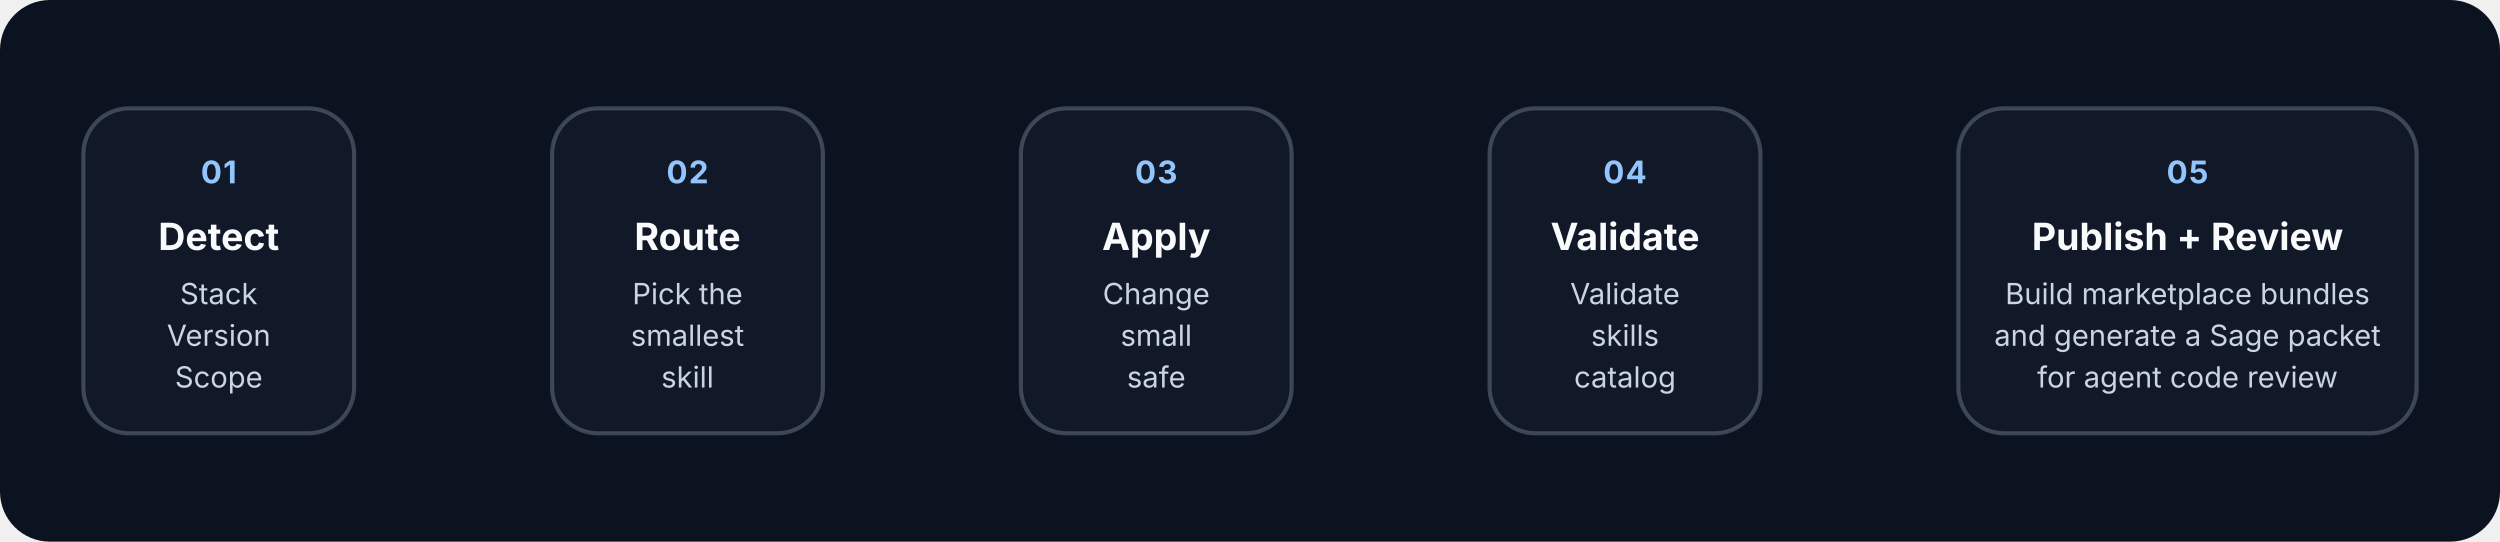
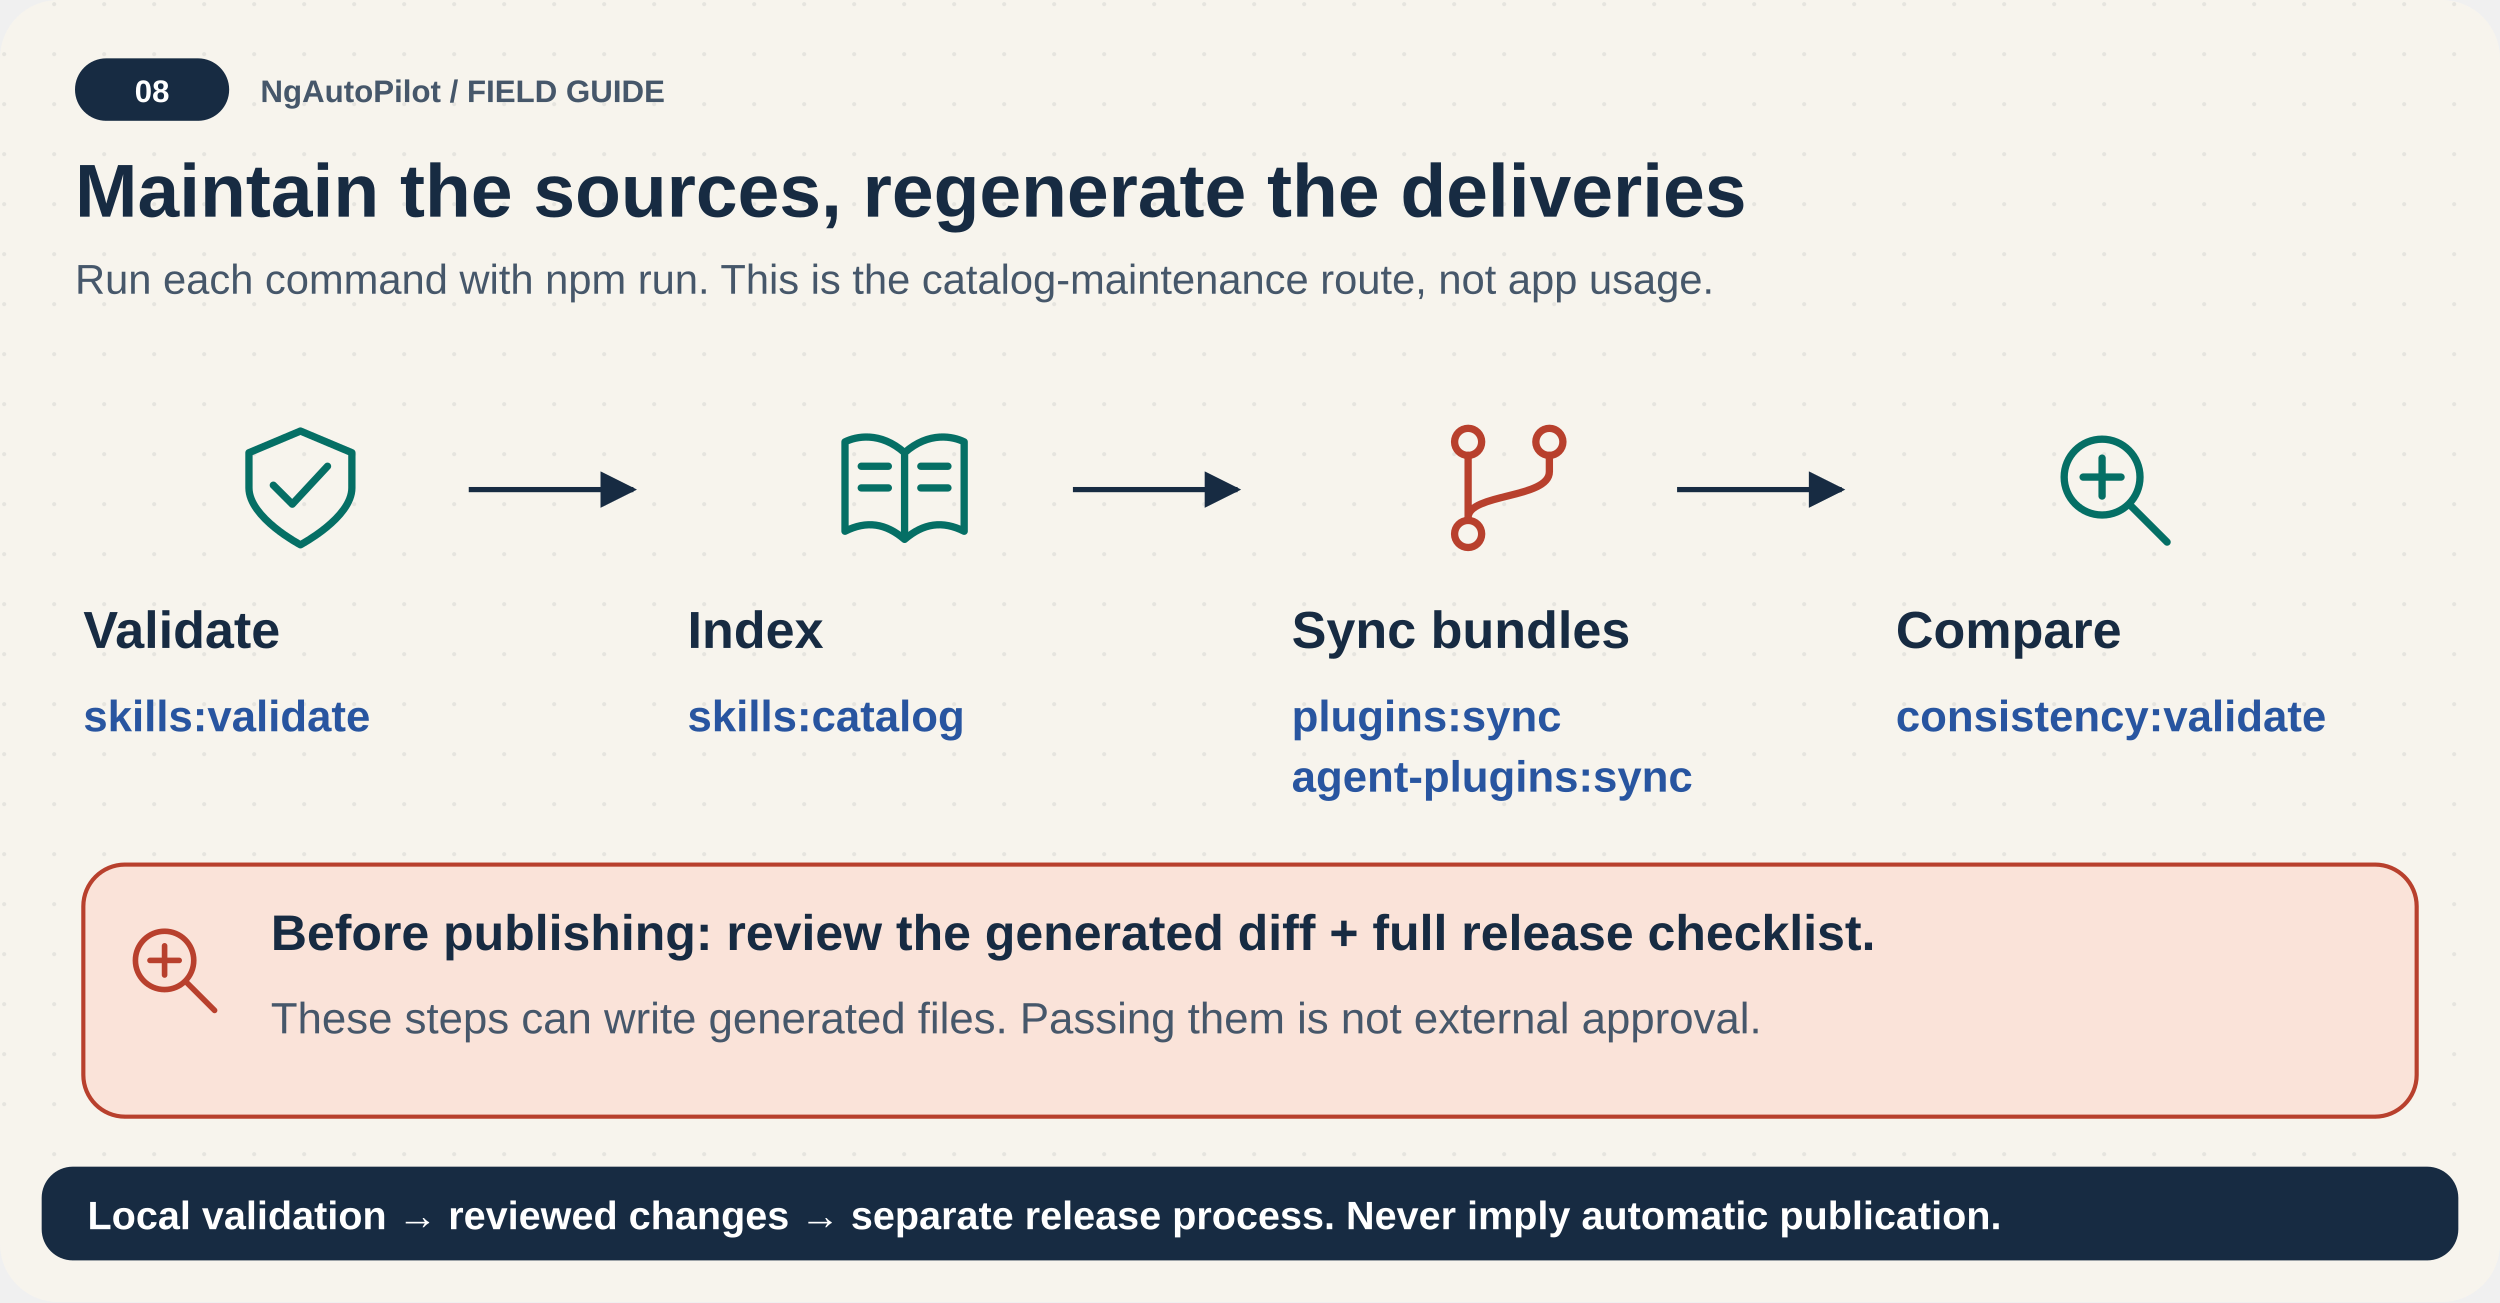
- <svg xmlns="http://www.w3.org/2000/svg" viewBox="0 0 1200 260" role="img" aria-labelledby="title desc">
+ <svg xmlns="http://www.w3.org/2000/svg" viewBox="0 0 1200 625" role="img" aria-labelledby="title desc" xml:lang="en">
  <defs>
-     <linearGradient id="line" x1="0" x2="1">
-       <stop offset="0%" stop-color="#22d3ee" />
-       <stop offset="100%" stop-color="#8b5cf6" />
-     </linearGradient>
-     <style>
-       .bg { fill: #0b1220; }
-       .card { fill: #111827; stroke: rgba(148,163,184,0.35); stroke-width: 2; }
-       .title { font: 700 18px Inter, Segoe UI, Arial, sans-serif; fill: #f8fafc; }
-       .text { font: 400 14px Inter, Segoe UI, Arial, sans-serif; fill: #cbd5e1; }
-       .step { font: 700 15px Inter, Segoe UI, Arial, sans-serif; fill: #93c5fd; letter-spacing: 0.6px; }
-       .arrow { stroke: url(#line); stroke-width: 5; stroke-linecap: round; }
-     </style>
+     <marker id="arrow" viewBox="0 0 10 10" refX="9" refY="5" markerWidth="7" markerHeight="7" orient="auto-start-reverse">
+       <path d="M0 0 10 5 0 10Z" fill="#172b42" />
+     </marker>
+     <pattern id="dots" width="24" height="24" patternUnits="userSpaceOnUse">
+       <circle cx="2" cy="2" r="1" fill="#172b42" opacity=".08" />
+     </pattern>
+     <style>text{font-family:"Segoe UI",Arial,sans-serif} </style>
  </defs>
-   <rect class="bg" width="1200" height="260" rx="24" />
-   <line class="arrow" x1="170" y1="130" x2="285" y2="130" />
-   <line class="arrow" x1="395" y1="130" x2="510" y2="130" />
-   <line class="arrow" x1="620" y1="130" x2="735" y2="130" />
-   <line class="arrow" x1="845" y1="130" x2="960" y2="130" />
-   <g>
-     <rect class="card" x="40" y="52" width="130" height="156" rx="22" />
-     <text x="105" y="88" text-anchor="middle" class="step">01</text>
-     <text x="105" y="120" text-anchor="middle" class="title">Detect</text>
-     <text x="105" y="146" text-anchor="middle" class="text">Stack</text>
-     <text x="105" y="166" text-anchor="middle" class="text">Version</text>
-     <text x="105" y="186" text-anchor="middle" class="text">Scope</text>
+   <rect x="0" y="0" width="1200" height="625" rx="28" fill="#f7f4ed" stroke="none" stroke-width="2" />
+   <rect x="0" y="0" width="1200" height="560" fill="url(#dots)" rx="28" />
+   <rect x="36" y="28" width="74" height="30" rx="15" fill="#172b42" stroke="none" stroke-width="2" />
+   <text x="73" y="49" fill="#ffffff" font-size="15" font-weight="700" text-anchor="middle">
+     <tspan x="73" dy="0">08</tspan>
+   </text>
+   <text x="125" y="49" fill="#46576a" font-size="15" font-weight="700">
+     <tspan x="125" dy="0">NgAutoPilot / FIELD GUIDE</tspan>
+   </text>
+   <text x="36" y="104" fill="#172b42" font-size="36" font-weight="750">
+     <tspan x="36" dy="0">Maintain the sources, regenerate the deliveries</tspan>
+   </text>
+   <text x="36" y="141" fill="#46576a" font-size="20" font-weight="400">
+     <tspan x="36" dy="0">Run each command with npm run. This is the catalog-maintenance route, not app usage.</tspan>
+   </text>
+   <g transform="translate(113 203) scale(1.3)" fill="none" stroke="#056f65" stroke-width="2.7" stroke-linecap="round" stroke-linejoin="round" aria-hidden="true">
+     <path d="M24 3 43 11v13c0 11-19 21-19 21S5 35 5 24V11L24 3Z" />
+     <path d="m14 23 7 7 13-14" />
  </g>
-   <g>
-     <rect class="card" x="265" y="52" width="130" height="156" rx="22" />
-     <text x="330" y="88" text-anchor="middle" class="step">02</text>
-     <text x="330" y="120" text-anchor="middle" class="title">Route</text>
-     <text x="330" y="146" text-anchor="middle" class="text">Pick the</text>
-     <text x="330" y="166" text-anchor="middle" class="text">smallest</text>
-     <text x="330" y="186" text-anchor="middle" class="text">skill</text>
+   <text x="40" y="311" fill="#172b42" font-size="25" font-weight="700">
+     <tspan x="40" dy="0">Validate</tspan>
+   </text>
+   <text x="40" y="351" fill="#2855a0" font-size="21" font-weight="600">
+     <tspan x="40" dy="0">skills:validate</tspan>
+   </text>
+   <path d="M225 235H304" fill="none" stroke="#172b42" stroke-width="2.5" marker-end="url(#arrow)" />
+   <g transform="translate(403 203) scale(1.3)" fill="none" stroke="#056f65" stroke-width="2.7" stroke-linecap="round" stroke-linejoin="round" aria-hidden="true">
+     <path d="M24 11C15 3 6 5 2 7v33c8-4 15-3 22 3 7-6 14-7 22-3V7c-4-2-13-4-22 4Zm0 0v32M8 16h10M8 24h10m12-8h10m-10 8h10" />
  </g>
-   <g>
-     <rect class="card" x="490" y="52" width="130" height="156" rx="22" />
-     <text x="555" y="88" text-anchor="middle" class="step">03</text>
-     <text x="555" y="120" text-anchor="middle" class="title">Apply</text>
-     <text x="555" y="146" text-anchor="middle" class="text">Change</text>
-     <text x="555" y="166" text-anchor="middle" class="text">small</text>
-     <text x="555" y="186" text-anchor="middle" class="text">safe</text>
+   <text x="330" y="311" fill="#172b42" font-size="25" font-weight="700">
+     <tspan x="330" dy="0">Index</tspan>
+   </text>
+   <text x="330" y="351" fill="#2855a0" font-size="21" font-weight="600">
+     <tspan x="330" dy="0">skills:catalog</tspan>
+   </text>
+   <path d="M515 235H594" fill="none" stroke="#172b42" stroke-width="2.5" marker-end="url(#arrow)" />
+   <g transform="translate(693 203) scale(1.3)" fill="none" stroke="#b8402d" stroke-width="2.7" stroke-linecap="round" stroke-linejoin="round" aria-hidden="true">
+     <circle cx="9" cy="7" r="5" />
+     <circle cx="39" cy="7" r="5" />
+     <circle cx="9" cy="41" r="5" />
+     <path d="M9 12v24m30-24v6c0 10-30 8-30 17" />
  </g>
-   <g>
-     <rect class="card" x="715" y="52" width="130" height="156" rx="22" />
-     <text x="780" y="88" text-anchor="middle" class="step">04</text>
-     <text x="780" y="120" text-anchor="middle" class="title">Validate</text>
-     <text x="780" y="146" text-anchor="middle" class="text">Validate</text>
-     <text x="780" y="166" text-anchor="middle" class="text">skills</text>
-     <text x="780" y="186" text-anchor="middle" class="text">catalog</text>
+   <text x="620" y="311" fill="#172b42" font-size="25" font-weight="700">
+     <tspan x="620" dy="0">Sync bundles</tspan>
+   </text>
+   <text x="620" y="351" fill="#2855a0" font-size="21" font-weight="600">
+     <tspan x="620" dy="0">plugins:sync</tspan>
+     <tspan x="620" dy="29">agent-plugins:sync</tspan>
+   </text>
+   <path d="M805 235H884" fill="none" stroke="#172b42" stroke-width="2.5" marker-end="url(#arrow)" />
+   <g transform="translate(983 203) scale(1.3)" fill="none" stroke="#056f65" stroke-width="2.7" stroke-linecap="round" stroke-linejoin="round" aria-hidden="true">
+     <circle cx="20" cy="20" r="14" />
+     <path d="m31 31 13 13M13 20h14m-7-7v14" />
  </g>
-   <g>
-     <rect class="card" x="940" y="52" width="220" height="156" rx="22" />
-     <text x="1050" y="88" text-anchor="middle" class="step">05</text>
-     <text x="1050" y="120" text-anchor="middle" class="title">Publish + Review</text>
-     <text x="1050" y="146" text-anchor="middle" class="text">Build marketplace bundles</text>
-     <text x="1050" y="166" text-anchor="middle" class="text">and generate a Sage packet</text>
-     <text x="1050" y="186" text-anchor="middle" class="text">for agent code review</text>
+   <text x="910" y="311" fill="#172b42" font-size="25" font-weight="700">
+     <tspan x="910" dy="0">Compare</tspan>
+   </text>
+   <text x="910" y="351" fill="#2855a0" font-size="21" font-weight="600">
+     <tspan x="910" dy="0">consistency:validate</tspan>
+   </text>
+   <rect x="40" y="415" width="1120" height="121" rx="20" fill="#fae3d9" stroke="#b8402d" stroke-width="2" />
+   <g transform="translate(59 441) scale(1)" fill="none" stroke="#b8402d" stroke-width="2.7" stroke-linecap="round" stroke-linejoin="round" aria-hidden="true">
+     <circle cx="20" cy="20" r="14" />
+     <path d="m31 31 13 13M13 20h14m-7-7v14" />
  </g>
+   <text x="130" y="456" fill="#172b42" font-size="24" font-weight="700">
+     <tspan x="130" dy="0">Before publishing: review the generated diff + full release checklist.</tspan>
+   </text>
+   <text x="130" y="496" fill="#46576a" font-size="21" font-weight="400">
+     <tspan x="130" dy="0">These steps can write generated files. Passing them is not external approval.</tspan>
+   </text>
+   <rect x="20" y="560" width="1160" height="45" rx="15" fill="#172b42" stroke="none" stroke-width="2" />
+   <text x="42" y="590" fill="#ffffff" font-size="19" font-weight="600">
+     <tspan x="42" dy="0">Local validation → reviewed changes → separate release process. Never imply automatic publication.</tspan>
+   </text>
</svg>
